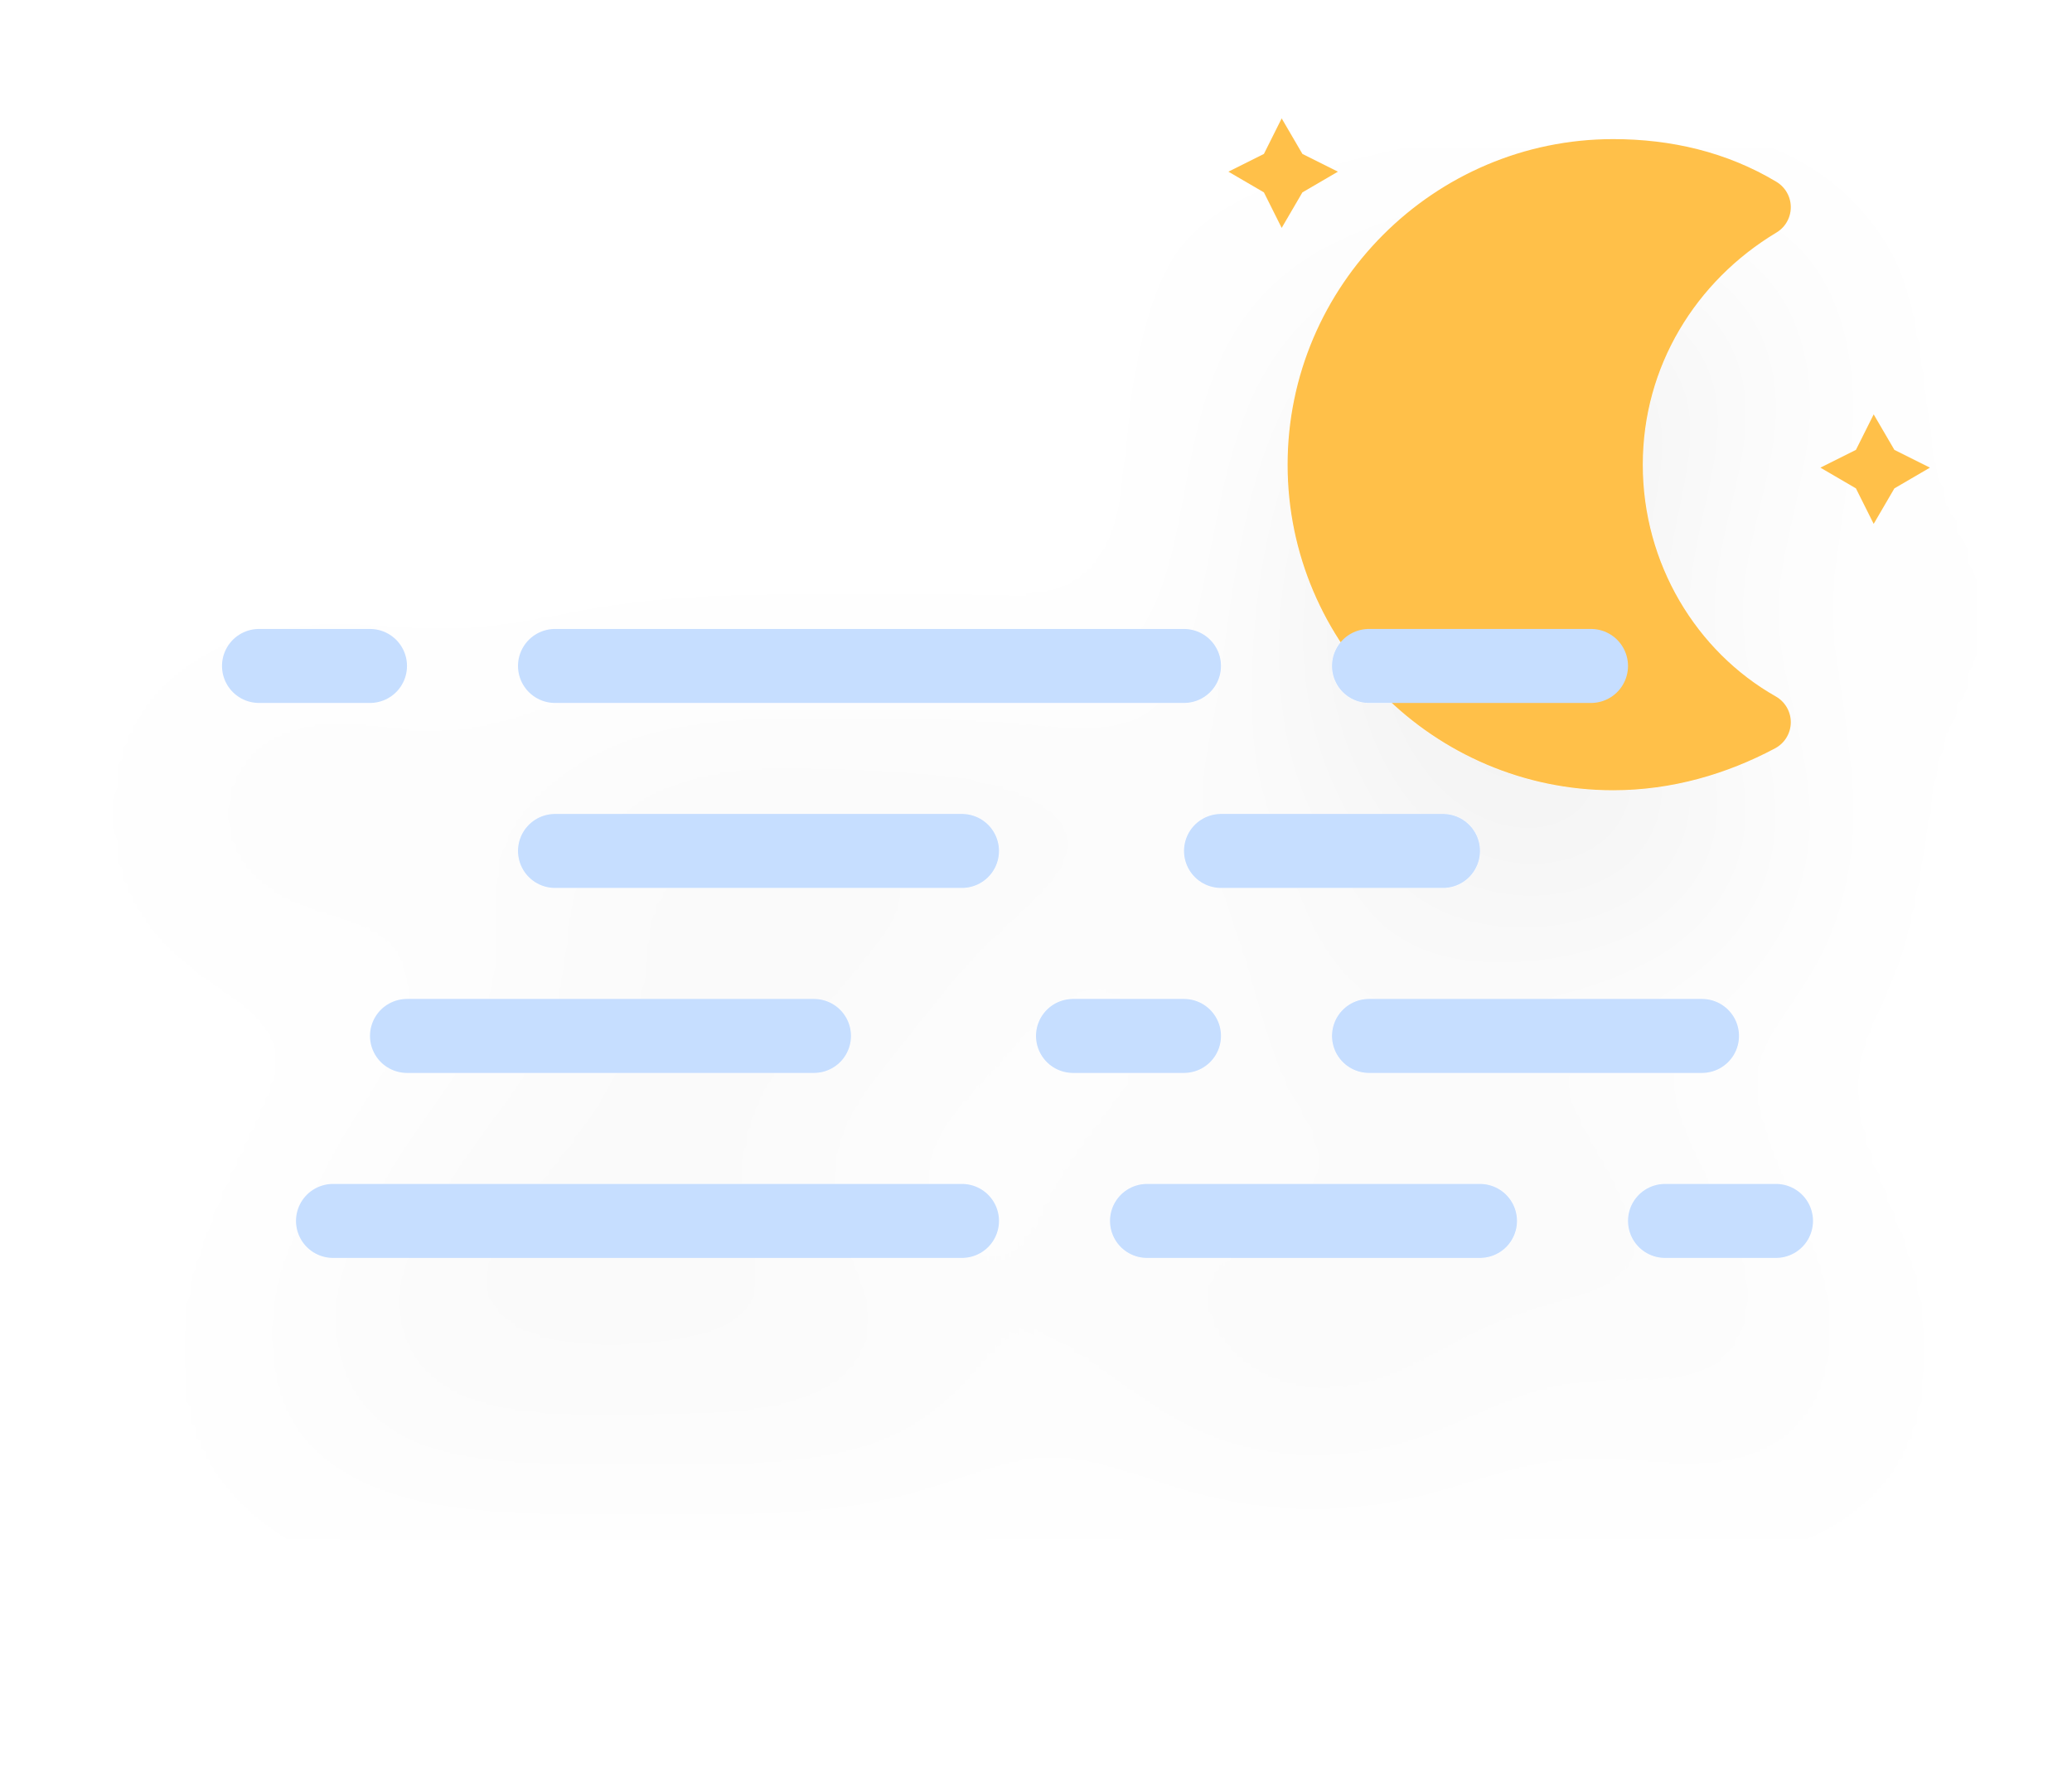
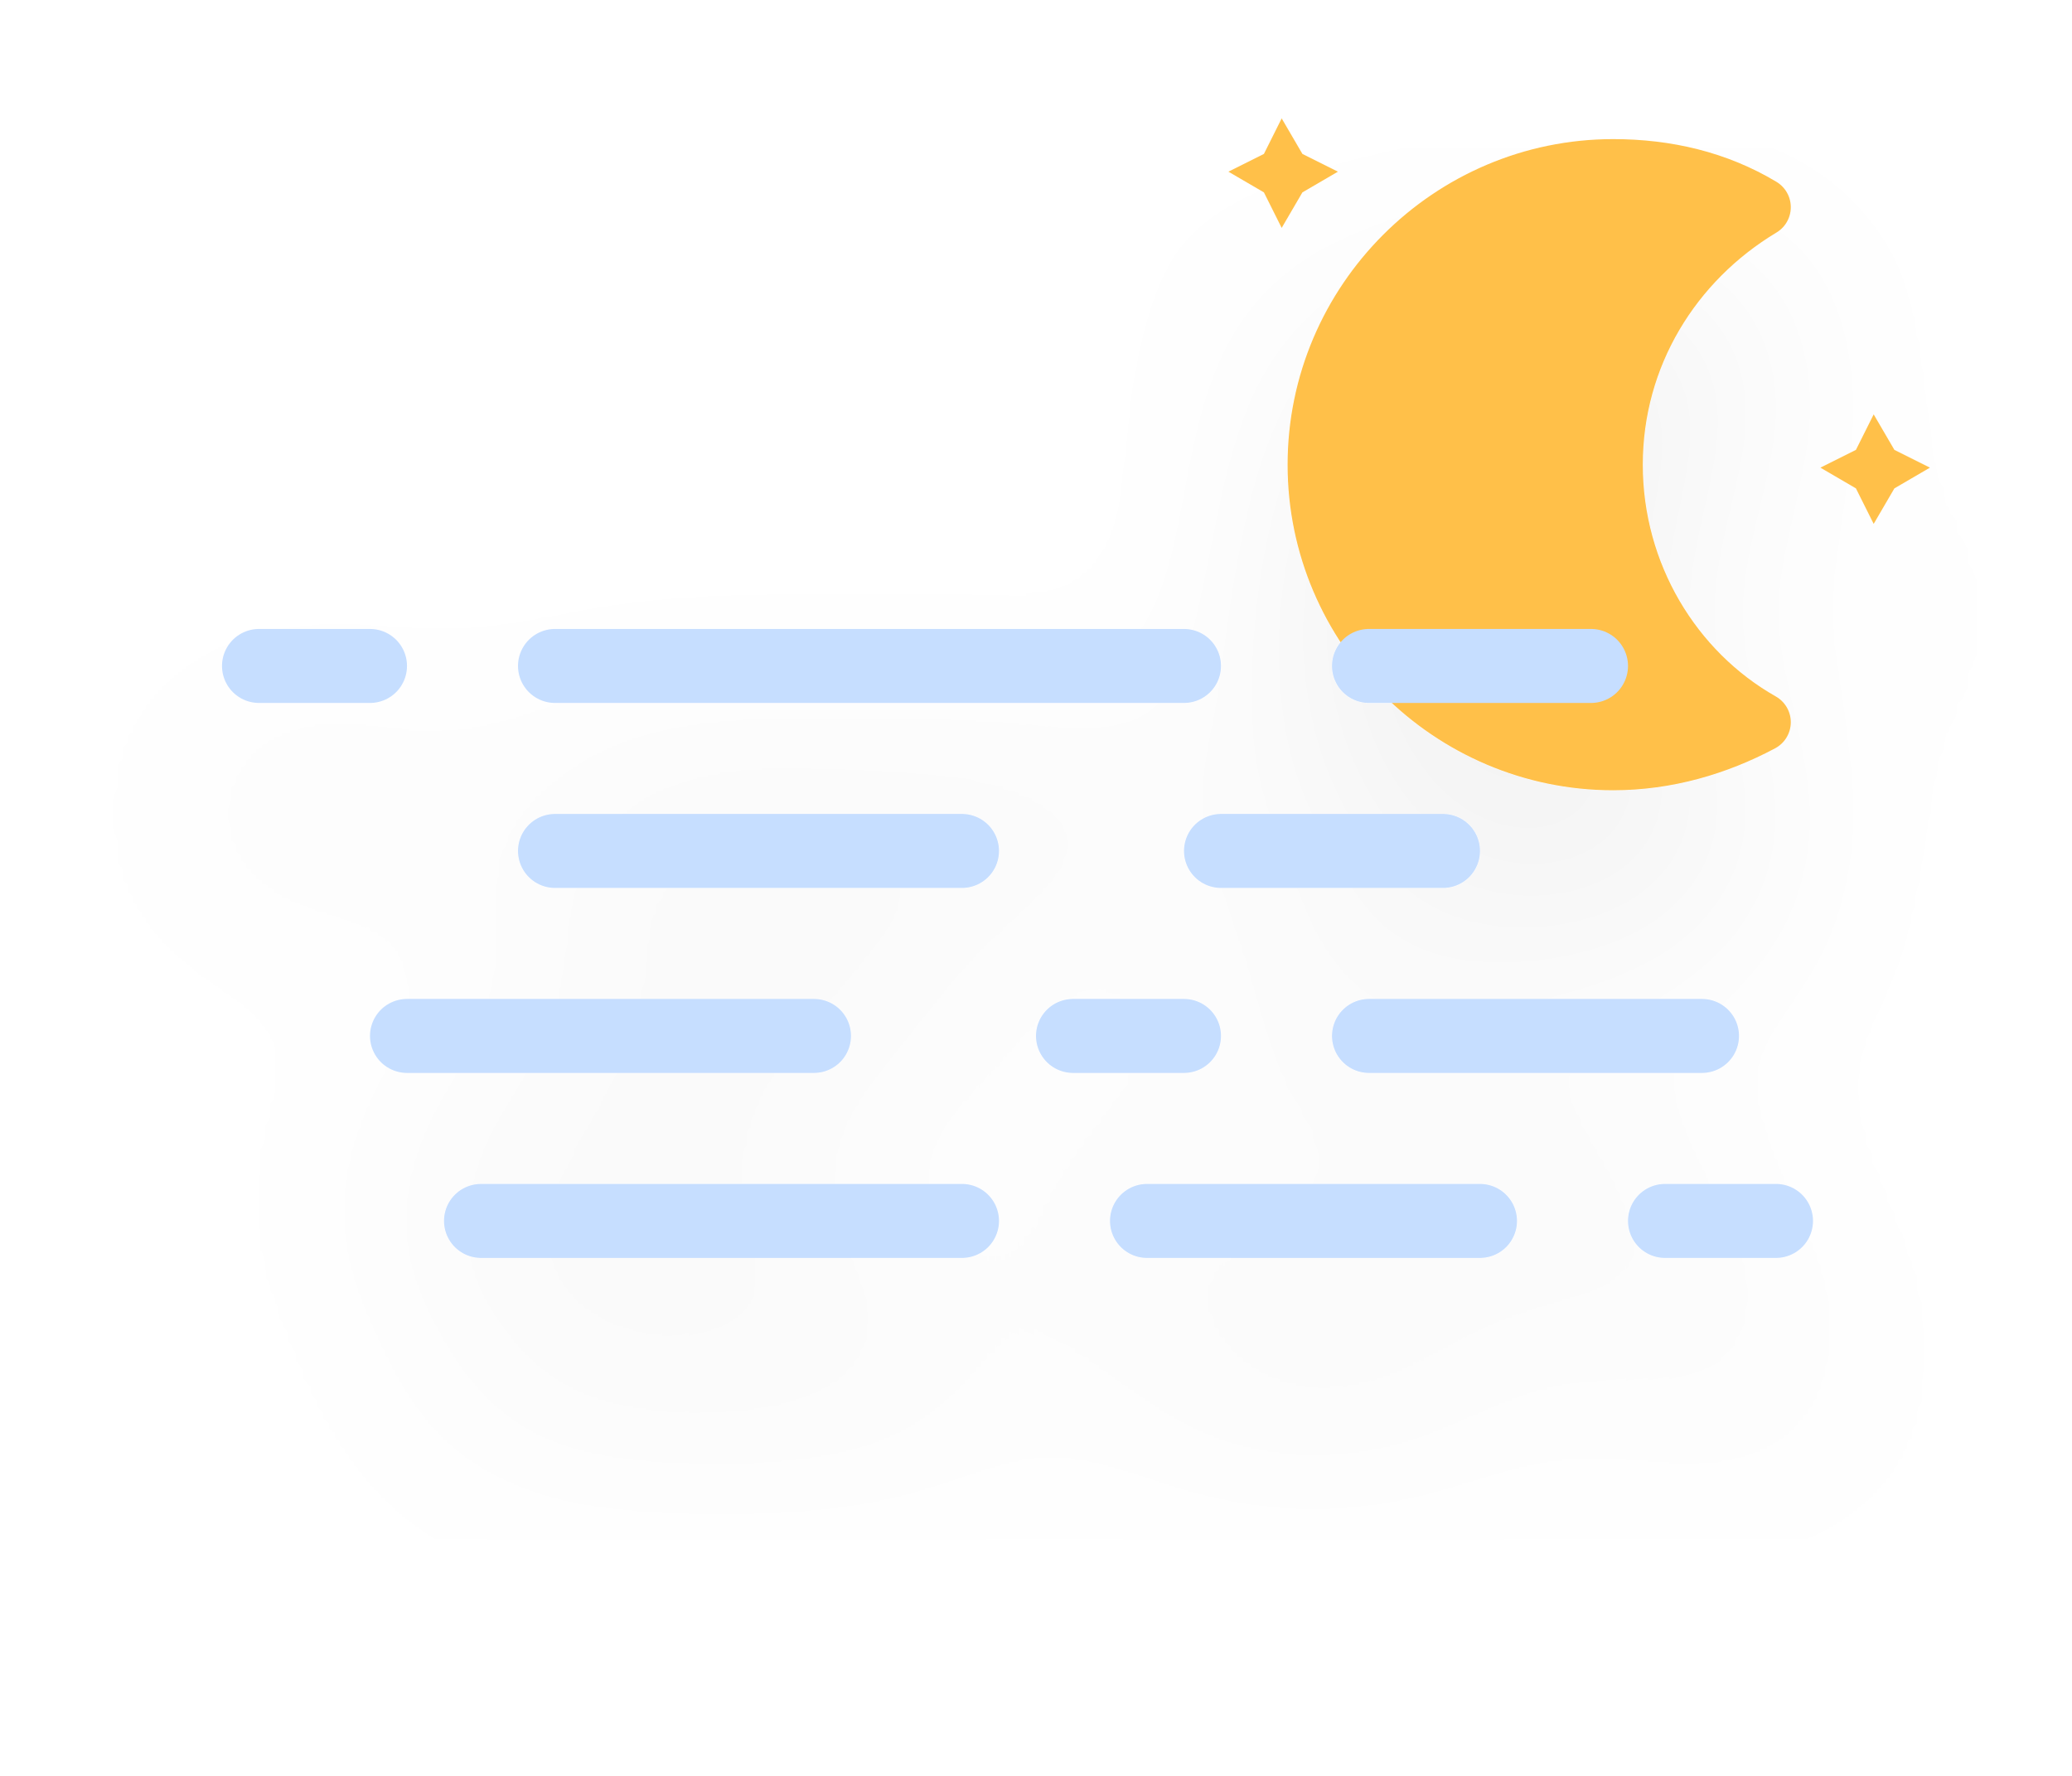
<svg xmlns="http://www.w3.org/2000/svg" width="56" height="48" version="1.1">
  <defs>
    <filter id="blur" x="-.207" y="-.211" width="1.403" height="1.5">
      <feGaussianBlur in="SourceAlpha" stdDeviation="3" />
      <feOffset dx="0" dy="4" result="offsetblur" />
      <feComponentTransfer>
        <feFuncA slope="0.05" type="linear" />
      </feComponentTransfer>
      <feMerge>
        <feMergeNode />
        <feMergeNode in="SourceGraphic" />
      </feMerge>
    </filter>
  </defs>
  <g transform="translate(16,-2)" filter="url(#blur)">
    <g transform="matrix(.8 0 0 .8 16 4)">
      <g class="am-weather-moon-star-1">
        <polygon points="1.5 3.3 2.7 2.7 3.3 1.5 4 2.7 5.2 3.3 4 4 3.3 5.2 2.7 4" fill="#ffc04a" stroke-miterlimit="10" />
      </g>
      <g class="am-weather-moon-star-2">
        <polygon transform="translate(20,10)" points="1.5 3.3 2.7 2.7 3.3 1.5 4 2.7 5.2 3.3 4 4 3.3 5.2 2.7 4" fill="#ffc04a" stroke-miterlimit="10" />
      </g>
      <g class="am-weather-moon">
        <path d="m14.5 13.2c0-3.7 2-6.9 5-8.7-1.5-0.9-3.2-1.3-5-1.3-5.5 0-10 4.5-10 10s4.5 10 10 10c1.8 0 3.5-0.5 5-1.3-3-1.7-5-5-5-8.7z" fill="#ffc04a" stroke="#ffc04a" stroke-linejoin="round" stroke-width="2" />
      </g>
    </g>
    <g class="am-weather-fog" transform="translate(-10,20)" fill="none" stroke="#c6deff" stroke-linecap="round" stroke-width="2">
-       <line class="am-weatherfog-1" y1="0" y2="0" x1="1" x2="37" stroke-dasharray="3, 5, 17, 5, 7" />
-       <line class="am-weatherfog-2" y1="5" y2="5" x1="9" x2="33" stroke-dasharray="11, 7, 15" />
-       <line class="am-weatherfog-3" y1="10" y2="10" x1="5" x2="40" stroke-dasharray="11, 7, 3, 5, 9" />
-       <line class="am-weatherfog-4" y1="15" y2="15" x1="3" x2="42" stroke-dasharray="17, 5, 9, 5, 3" />
+       <line class="am-weather-fog-1" y1="0" y2="0" x1="1" x2="37" stroke-dasharray="3, 5, 17, 5, 7" />
+       <line class="am-weather-fog-2" y1="5" y2="5" x1="9" x2="33" stroke-dasharray="11, 7, 15" />
+       <line class="am-weather-fog-3" y1="10" y2="10" x1="5" x2="40" stroke-dasharray="11, 7, 3, 5, 9" />
+       <line class="am-weather-fog-4" y1="15" y2="15" x1="7" x2="42" stroke-dasharray="13, 5, 9, 5, 3" />
    </g>
  </g>
</svg>
